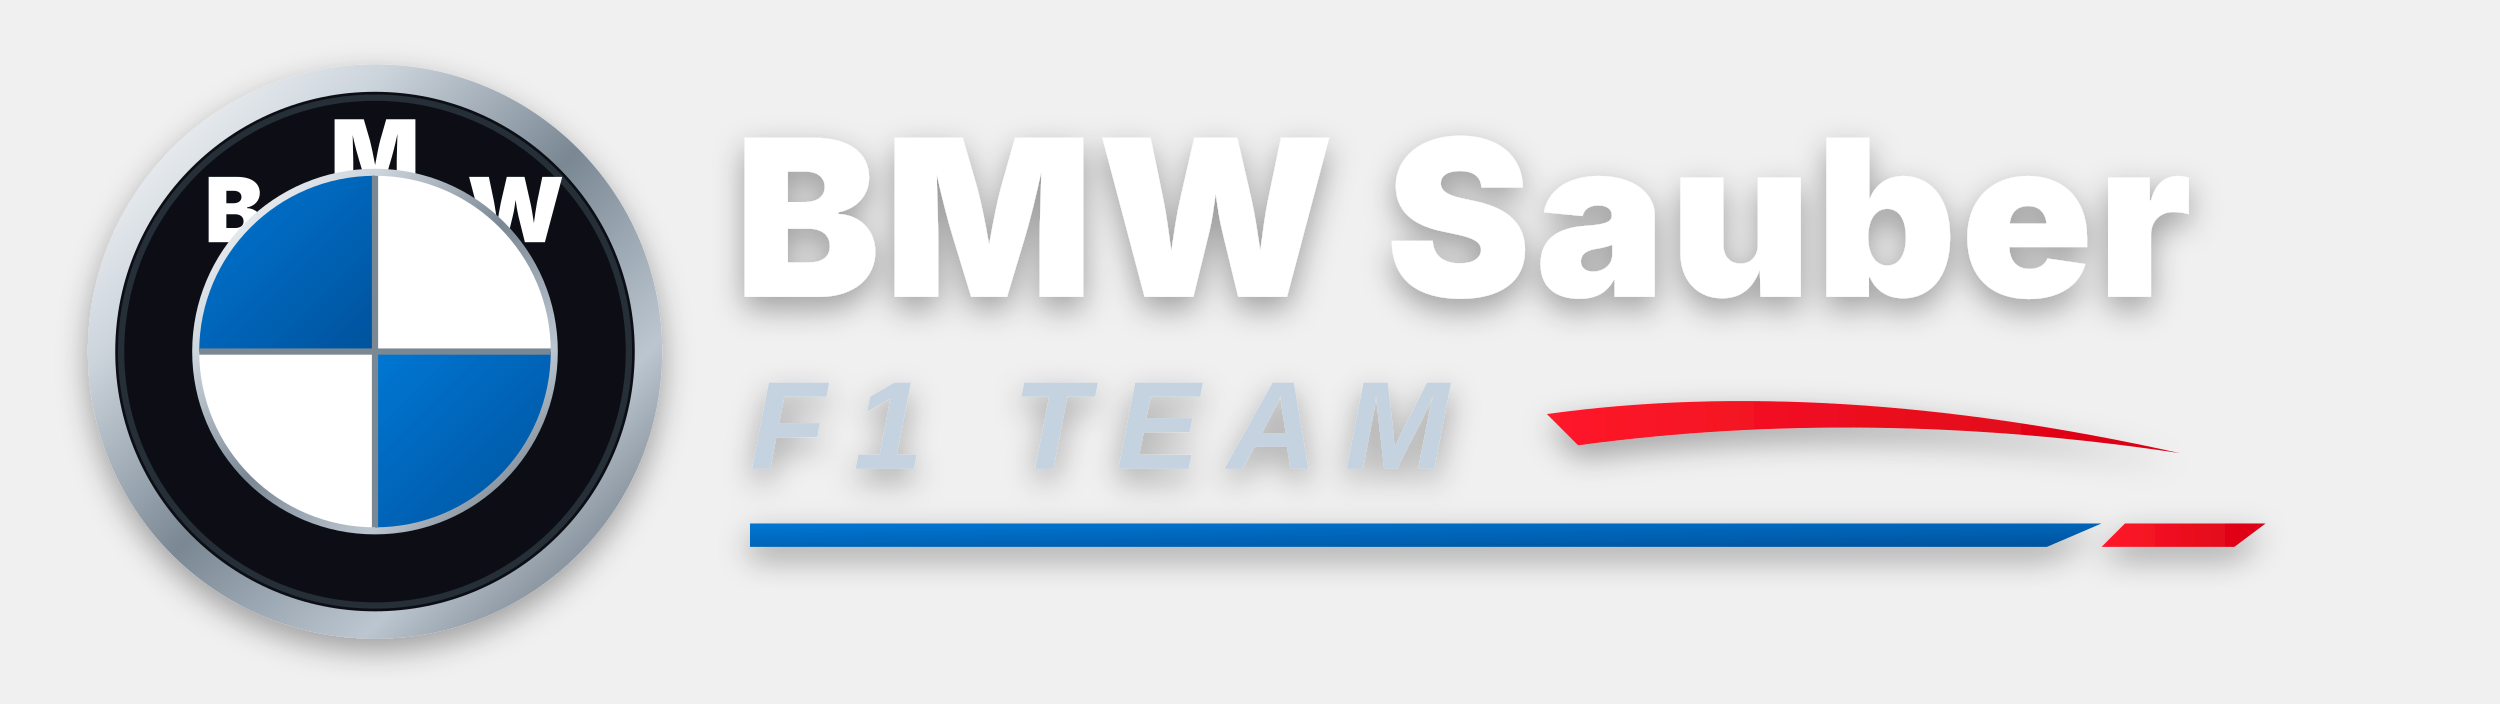
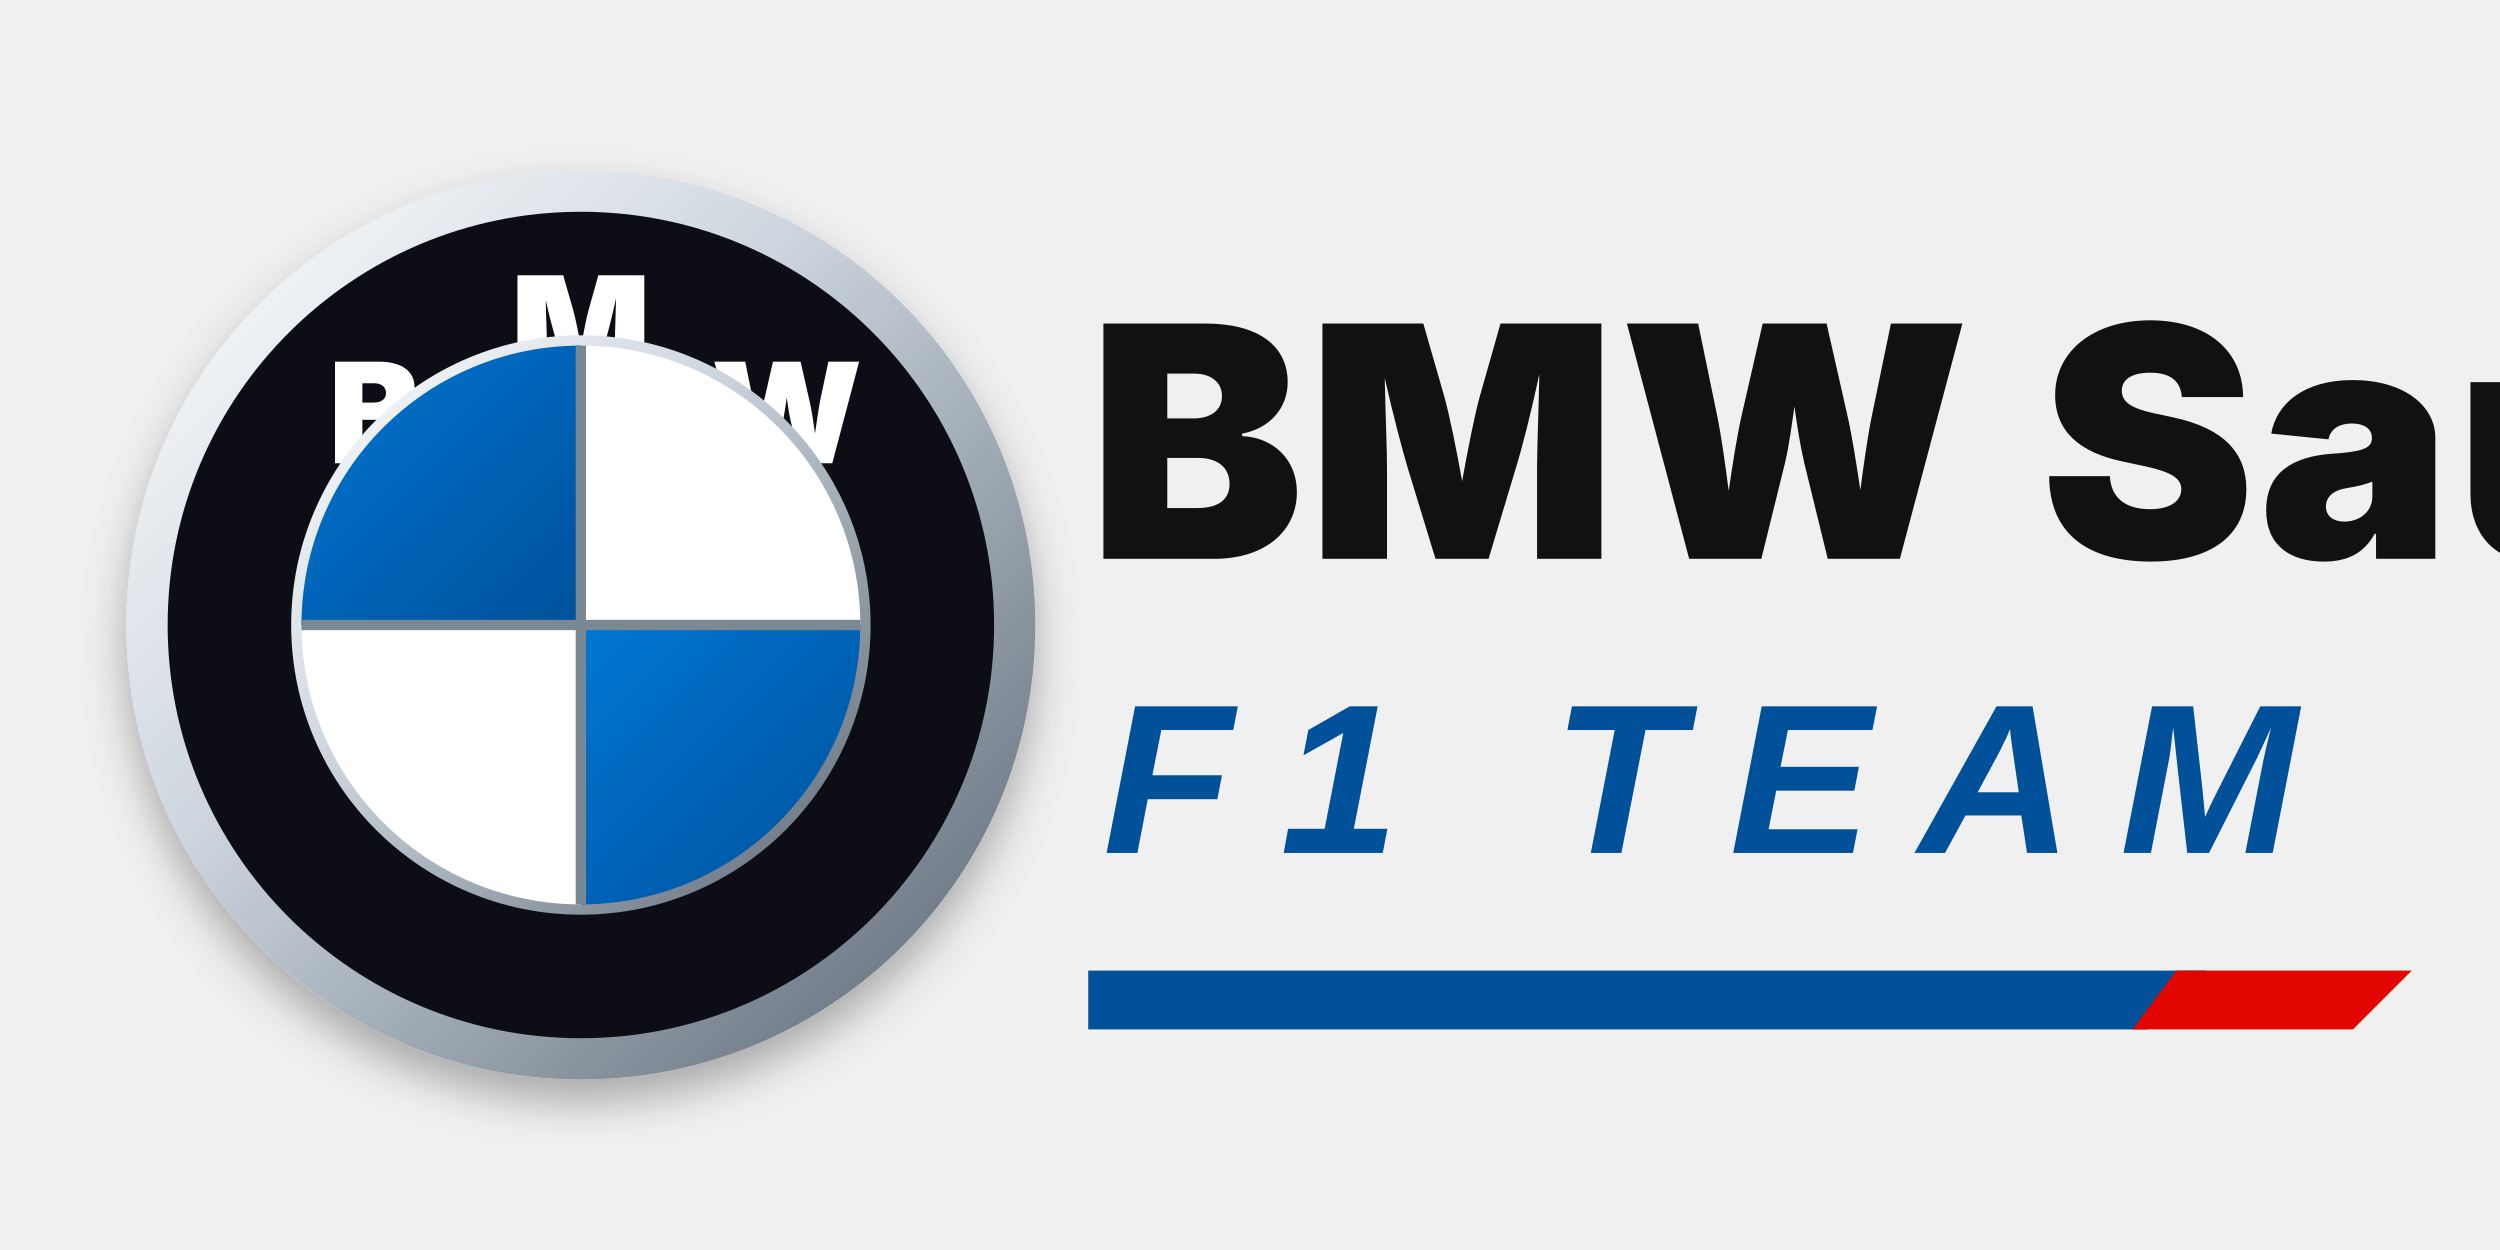
- <svg xmlns="http://www.w3.org/2000/svg" viewBox="0 0 320 90" width="100%" height="100%">
+ <svg xmlns="http://www.w3.org/2000/svg" viewBox="0 0 170 85" width="170" height="85">
  <defs>
-     <linearGradient id="bmwChrome" x1="0%" y1="0%" x2="100%" y2="100%">
+     <linearGradient id="bmwRoundelChrome" x1="0%" y1="0%" x2="100%" y2="100%">
      <stop offset="0%" stop-color="#FFFFFF" />
-       <stop offset="25%" stop-color="#CCD4DC" />
-       <stop offset="50%" stop-color="#7A8894" />
-       <stop offset="75%" stop-color="#BCC6D0" />
-       <stop offset="100%" stop-color="#55626E" />
+       <stop offset="40%" stop-color="#CCD5DE" />
+       <stop offset="100%" stop-color="#5B6774" />
    </linearGradient>
-     <linearGradient id="bavarianBlue" x1="0%" y1="0%" x2="100%" y2="100%">
+     <linearGradient id="bmwBavarian" x1="0%" y1="0%" x2="100%" y2="100%">
      <stop offset="0%" stop-color="#0077D4" />
-       <stop offset="100%" stop-color="#00529C" />
+       <stop offset="100%" stop-color="#00509A" />
    </linearGradient>
-     <linearGradient id="bmwMRed" x1="0%" y1="0%" x2="100%" y2="0%">
-       <stop offset="0%" stop-color="#FF1A2A" />
-       <stop offset="100%" stop-color="#D90014" />
-     </linearGradient>
-     <linearGradient id="bmwMNavy" x1="0%" y1="0%" x2="100%" y2="0%">
-       <stop offset="0%" stop-color="#001F5C" />
-       <stop offset="100%" stop-color="#001238" />
-     </linearGradient>
-     <filter id="bmwShadow" x="-10%" y="-10%" width="120%" height="120%">
-       <feDropShadow dx="0" dy="1.5" stdDeviation="2" flood-color="#000000" flood-opacity="0.35" />
+     <filter id="bmwSauberDrop" x="-10%" y="-10%" width="120%" height="120%">
+       <feDropShadow dx="0" dy="1.5" stdDeviation="1.5" flood-color="#000000" flood-opacity="0.3" />
    </filter>
  </defs>
-   <g transform="translate(6, 4)" filter="url(#bmwShadow)">
-     <circle cx="42" cy="41" r="35" fill="#0C1015" stroke="url(#bmwChrome)" stroke-width="3.5" />
-     <circle cx="42" cy="41" r="32.5" fill="none" stroke="#252F38" stroke-width="0.8" />
-     <text x="24" y="27" font-family="'Titillium Web', system-ui, -apple-system, sans-serif" font-size="11.5" font-weight="900" fill="#FFFFFF" text-anchor="middle">B</text>
-     <text x="42" y="20" font-family="'Titillium Web', system-ui, -apple-system, sans-serif" font-size="12" font-weight="900" fill="#FFFFFF" text-anchor="middle">M</text>
-     <text x="60" y="27" font-family="'Titillium Web', system-ui, -apple-system, sans-serif" font-size="11.5" font-weight="900" fill="#FFFFFF" text-anchor="middle">W</text>
-     <circle cx="42" cy="41" r="22.5" fill="none" stroke="url(#bmwChrome)" stroke-width="1.8" />
-     <path d="M 42 41 L 42 18.5 A 22.5 22.5 0 0 0 19.5 41 Z" fill="url(#bavarianBlue)" />
-     <path d="M 42 41 L 64.5 41 A 22.5 22.5 0 0 0 42 18.5 Z" fill="#FFFFFF" />
-     <path d="M 42 41 L 42 63.5 A 22.5 22.5 0 0 0 64.5 41 Z" fill="url(#bavarianBlue)" />
-     <path d="M 42 41 L 19.5 41 A 22.5 22.5 0 0 0 42 63.5 Z" fill="#FFFFFF" />
-     <line x1="42" y1="18.5" x2="42" y2="63.5" stroke="#7A8894" stroke-width="0.8" />
-     <line x1="19.5" y1="41" x2="64.5" y2="41" stroke="#7A8894" stroke-width="0.8" />
+   <g transform="translate(8, 11)" filter="url(#bmwSauberDrop)">
+     <circle cx="31.5" cy="31.5" r="29.5" fill="#0C1014" stroke="url(#bmwRoundelChrome)" stroke-width="2.8" />
+     <text x="17.5" y="20.5" font-family="'Titillium Web', system-ui, -apple-system, sans-serif" font-size="9.5" font-weight="900" fill="#FFFFFF" text-anchor="middle">B</text>
+     <text x="31.5" y="15" font-family="'Titillium Web', system-ui, -apple-system, sans-serif" font-size="10" font-weight="900" fill="#FFFFFF" text-anchor="middle">M</text>
+     <text x="45.5" y="20.5" font-family="'Titillium Web', system-ui, -apple-system, sans-serif" font-size="9.5" font-weight="900" fill="#FFFFFF" text-anchor="middle">W</text>
+     <circle cx="31.5" cy="31.5" r="19" fill="none" stroke="url(#bmwRoundelChrome)" stroke-width="1.4" />
+     <path d="M 31.5 31.5 L 31.5 12.5 A 19 19 0 0 0 12.5 31.5 Z" fill="url(#bmwBavarian)" />
+     <path d="M 31.5 31.5 L 50.5 31.5 A 19 19 0 0 0 31.5 12.5 Z" fill="#FFFFFF" />
+     <path d="M 31.5 31.5 L 31.5 50.5 A 19 19 0 0 0 50.5 31.5 Z" fill="url(#bmwBavarian)" />
+     <path d="M 31.5 31.5 L 12.5 31.5 A 19 19 0 0 0 31.5 50.5 Z" fill="#FFFFFF" />
+     <line x1="31.5" y1="12.5" x2="31.5" y2="50.5" stroke="#7A8894" stroke-width="0.7" />
+     <line x1="12.5" y1="31.5" x2="50.5" y2="31.5" stroke="#7A8894" stroke-width="0.7" />
  </g>
-   <g transform="translate(94, 0)" filter="url(#bmwShadow)">
-     <text x="0" y="38" font-family="'Titillium Web', system-ui, -apple-system, 'Segoe UI', Arial Black, sans-serif" font-size="28" font-weight="900" fill="#FFFFFF" letter-spacing="0.5">BMW Sauber</text>
-     <text x="2" y="60" font-family="'Titillium Web', system-ui, -apple-system, 'Segoe UI', Arial, sans-serif" font-size="16" font-weight="800" font-style="italic" fill="#C5D3E0" letter-spacing="3.5">F1 TEAM</text>
-     <path d="M 104 53 Q 140 48 185 58 Q 145 52 108 57 Z" fill="url(#bmwMRed)" />
-     <path d="M 2 67 L 175 67 L 168 70 L 2 70 Z" fill="url(#bavarianBlue)" />
-     <path d="M 178 67 L 196 67 L 192 70 L 175 70 Z" fill="url(#bmwMRed)" />
+   <g transform="translate(74, 0)">
+     <text x="0" y="38" font-family="'Titillium Web', system-ui, -apple-system, 'Segoe UI', Arial Black, sans-serif" font-size="22" font-weight="900" fill="#111111" letter-spacing="0.2">BMW Sauber</text>
+     <text x="1" y="58" font-family="'Titillium Web', system-ui, -apple-system, 'Segoe UI', Arial, sans-serif" font-size="14.5" font-weight="900" font-style="italic" fill="#00509A" letter-spacing="3.2">F1 TEAM</text>
+     <path d="M 0 66 L 76 66 L 72 70 L 0 70 Z" fill="#00509A" />
+     <path d="M 74 66 L 90 66 L 86 70 L 71 70 Z" fill="#E10600" />
  </g>
</svg>
